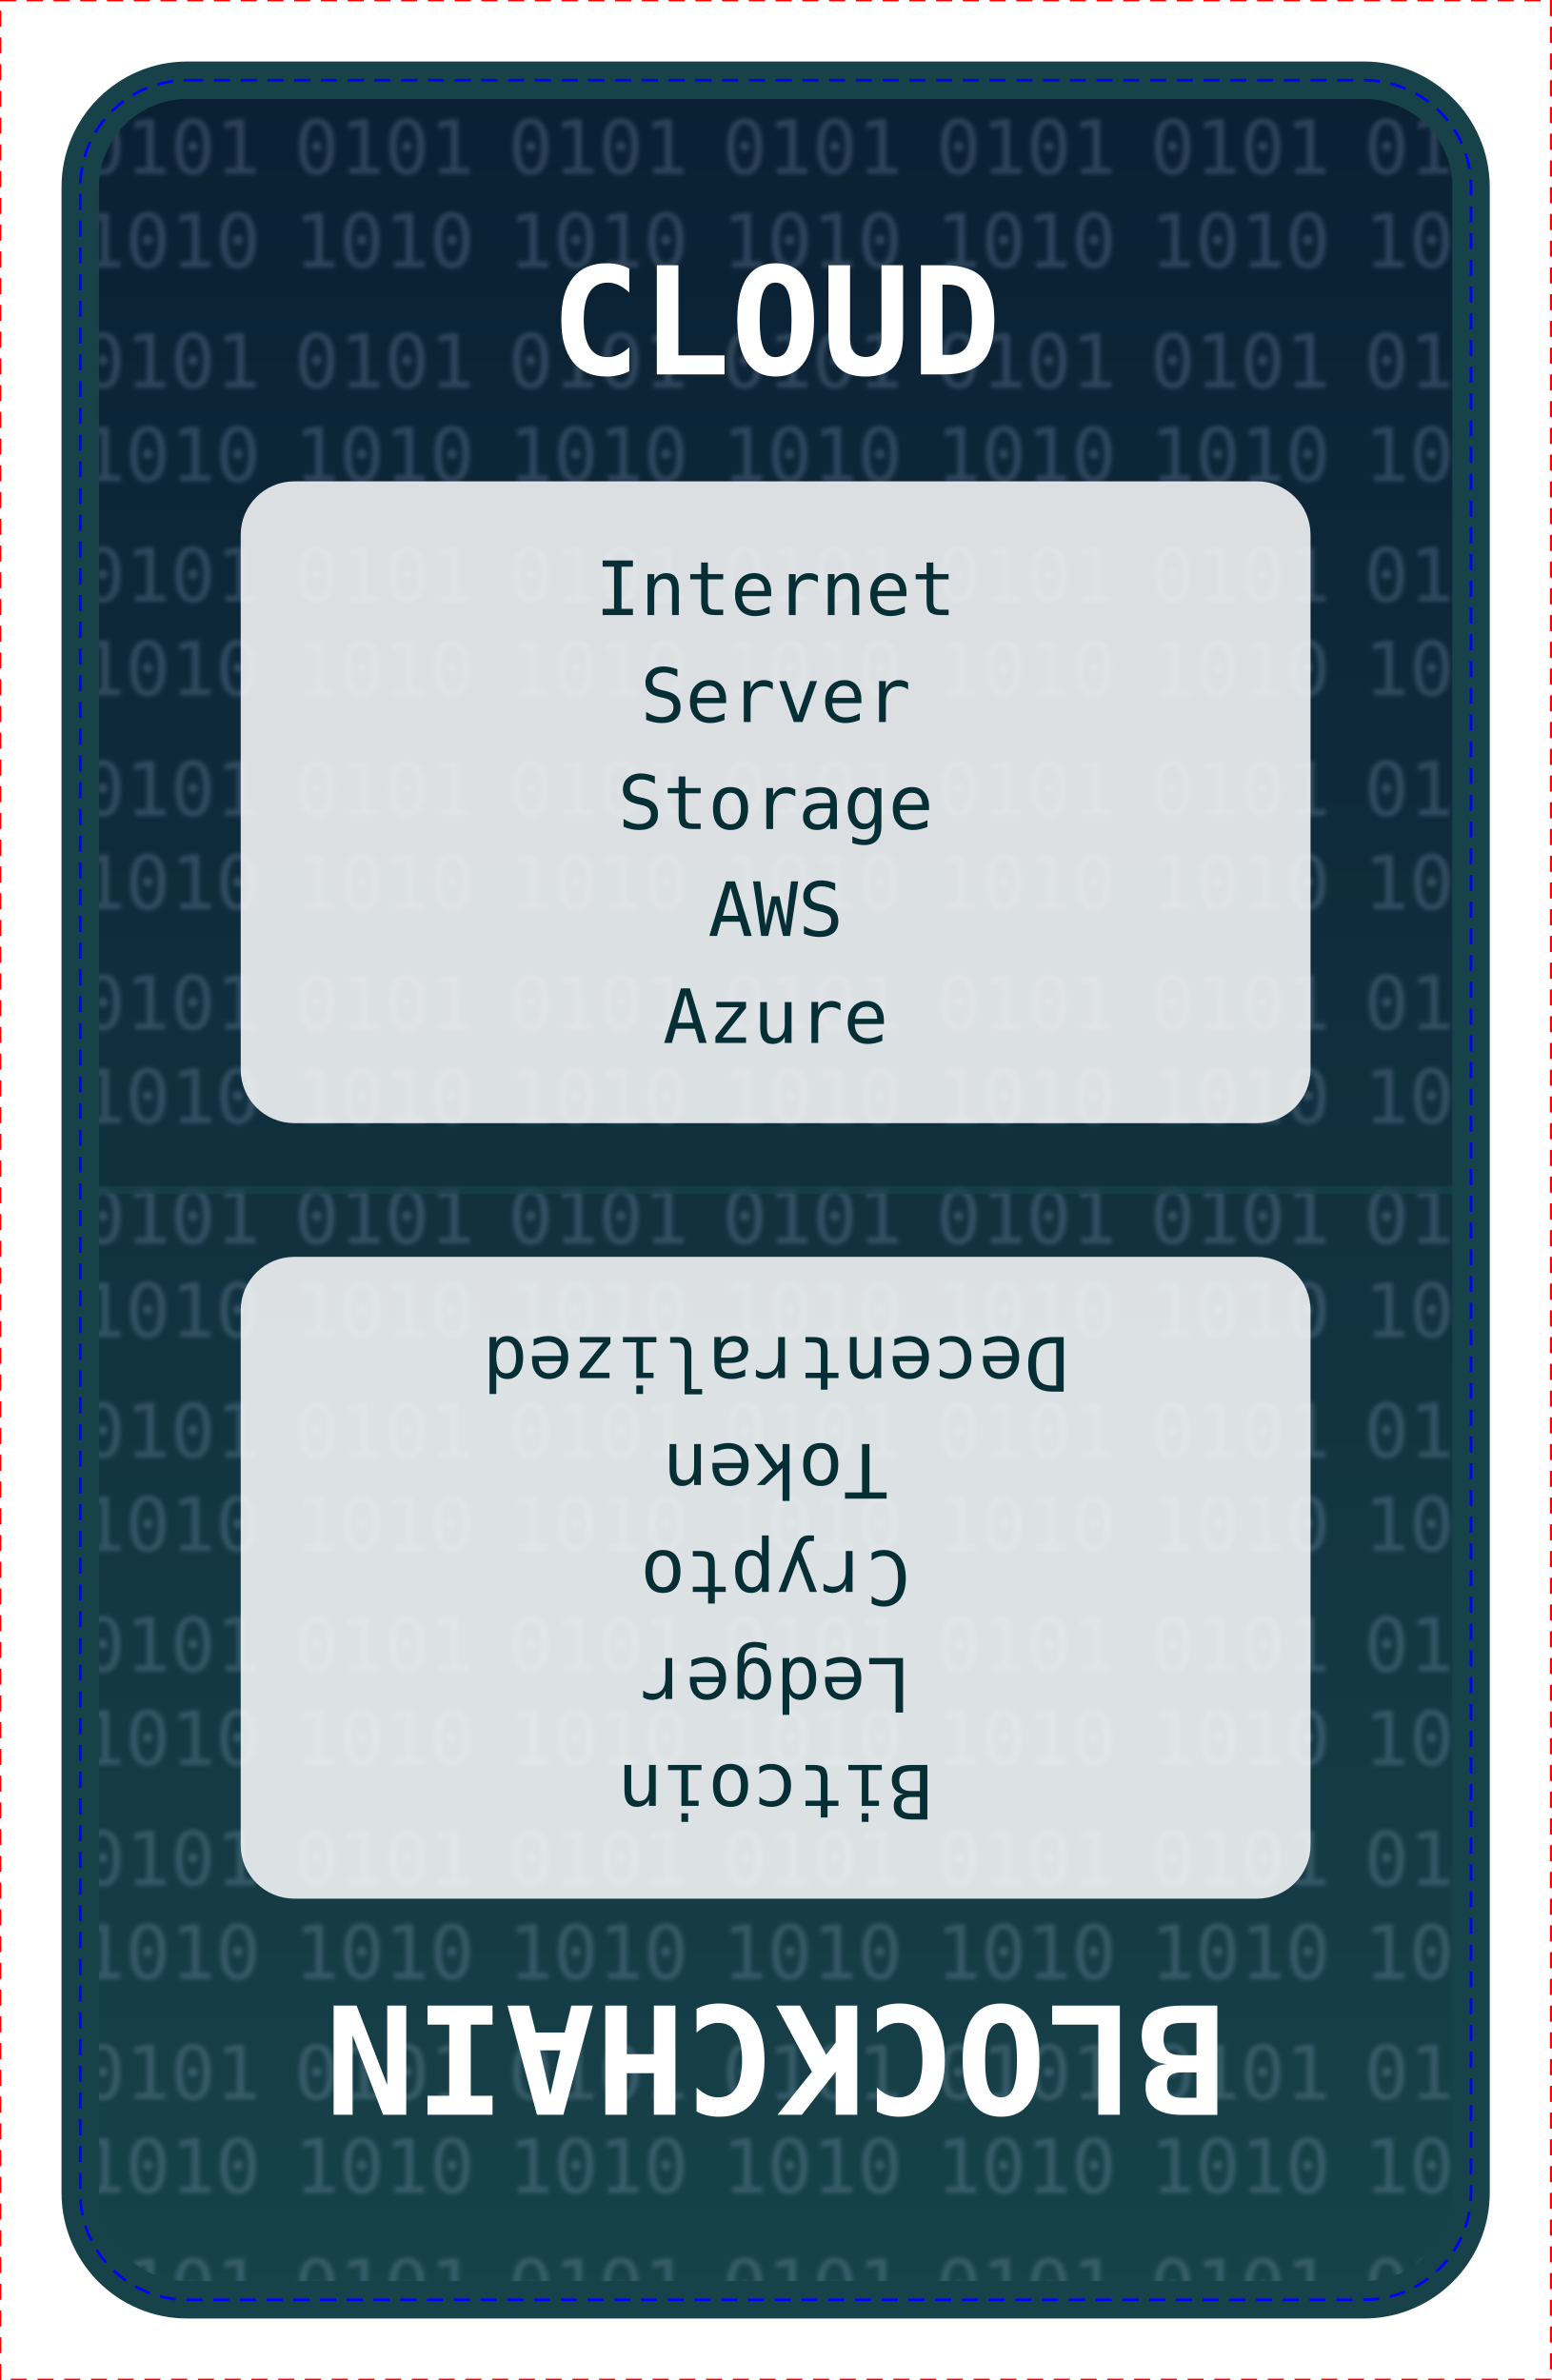
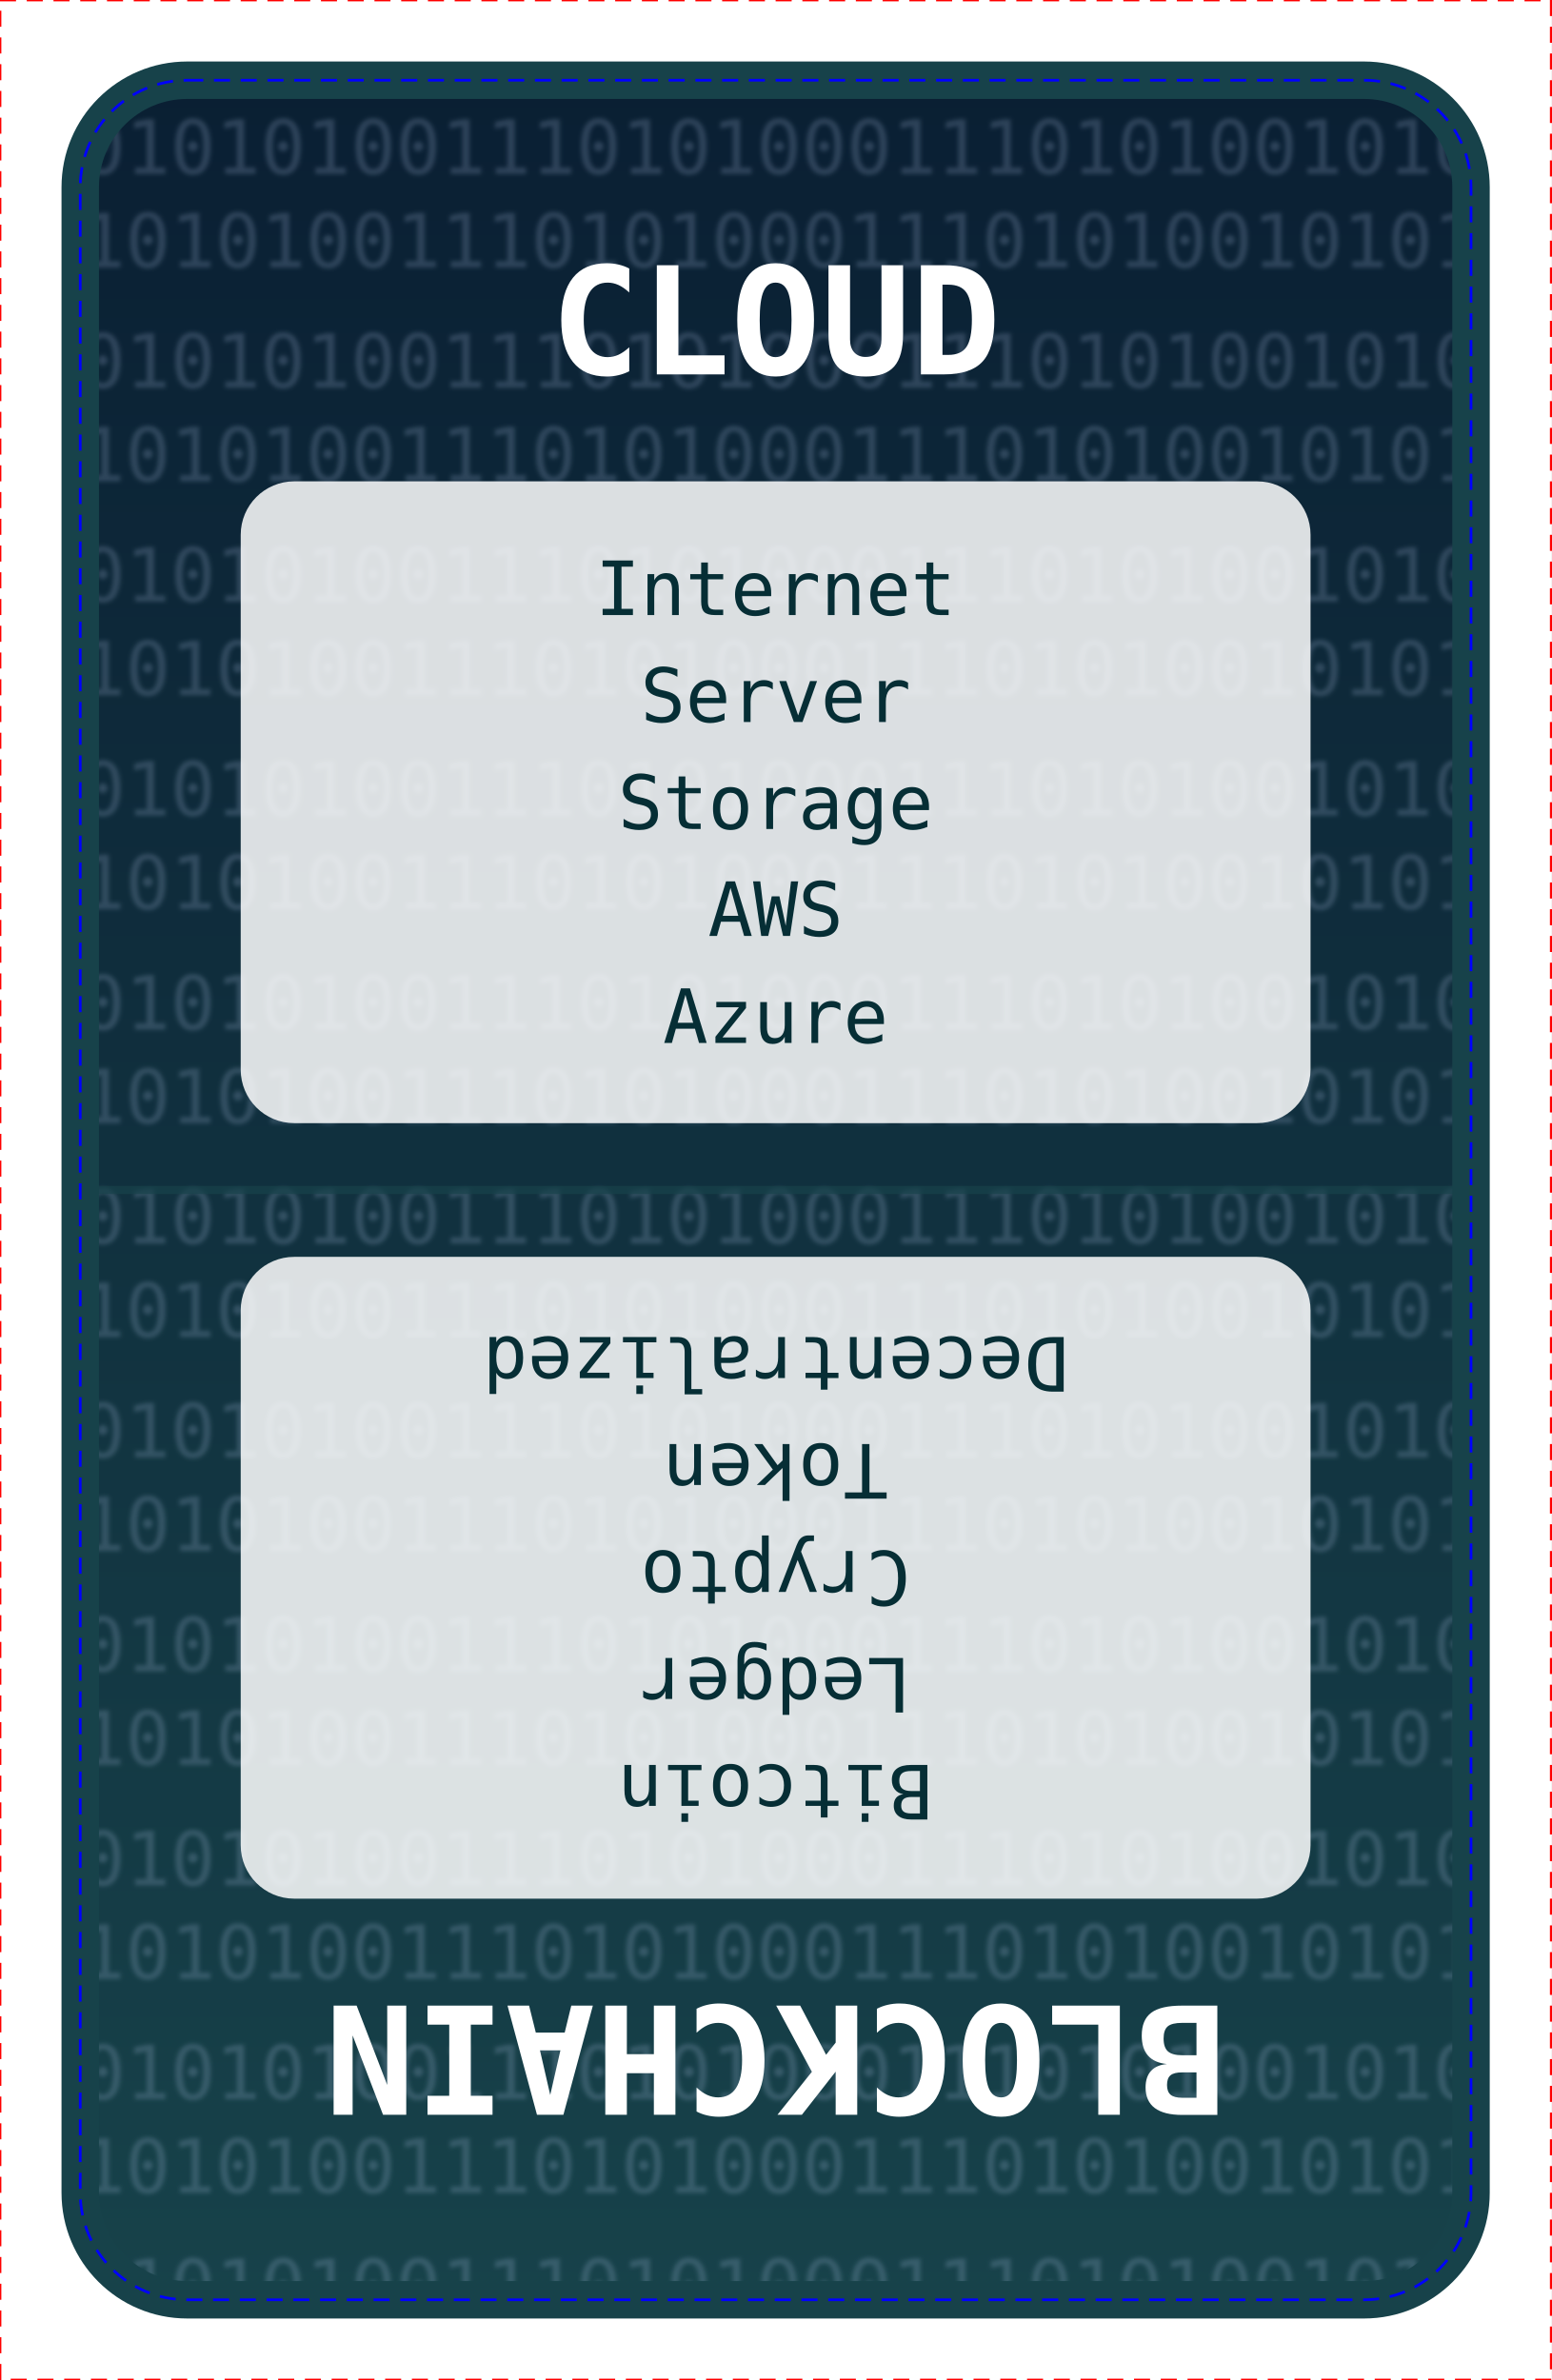
- <svg xmlns="http://www.w3.org/2000/svg" width="58mm" height="89mm" viewBox="0 0 580 890" version="1.1">
+ <svg xmlns="http://www.w3.org/2000/svg" width="580" height="890" viewBox="0 0 580 890" version="1.1">
  <defs>
    <linearGradient id="bgGrad" x1="0" y1="0" x2="0" y2="1">
      <stop offset="0%" stop-color="#0A1F33" />
      <stop offset="100%" stop-color="#17424A" />
    </linearGradient>
-     <pattern id="binaryPattern" width="80" height="80" patternUnits="userSpaceOnUse">
-       <text x="0" y="35" font-family="sometype mono, monospace" font-size="28" fill="rgba(200,220,255,0.18)">0101</text>
-       <text x="0" y="70" font-family="sometype mono, monospace" font-size="28" fill="rgba(200,220,255,0.18)">1010</text>
+     <pattern id="binaryPattern" width="580" height="80" patternUnits="userSpaceOnUse">
+       <text x="0" y="35" font-family="sometype mono, monospace" font-size="28" fill="rgba(200,220,255,0.18)">
+         0101010011101010001110101001010100111010100011101010010101001110101000111010100101010011101010001110101001
+       </text>
+       <text x="0" y="70" font-family="sometype mono, monospace" font-size="28" fill="rgba(200,220,255,0.18)">
+         1010100111010100011101010010101001110101000111010100101010011101010001110101001010100111010100011101010010
+       </text>
    </pattern>
    <filter id="blur">
      <feGaussianBlur stdDeviation="0.8" />
    </filter>
  </defs>
  <rect x="0" y="0" width="580" height="890" fill="white" />
  <g transform="translate(30,30)">
    <rect x="0" y="0" width="520" height="830" rx="40" ry="40" fill="url(#bgGrad)" />
    <rect x="0" y="0" width="520" height="830" rx="40" ry="40" fill="url(#binaryPattern)" filter="url(#blur)" />
    <rect x="0" y="0" width="520" height="830" rx="40" ry="40" fill="none" stroke="#17424A" stroke-width="14" />
    <line x1="0" y1="415" x2="520" y2="415" stroke="#17424A" stroke-width="3" opacity="0.7" />
    <g id="top-half">
-       <text x="260" y="110" text-anchor="middle" font-family="sometype mono, monospace" font-size="56" fill="white" font-weight="bold">
-         CLOUD
-       </text>
+       <text x="260" y="110" text-anchor="middle" font-family="sometype mono, monospace" font-size="56" fill="white" font-weight="bold">CLOUD</text>
      <rect x="60" y="150" width="400" height="240" rx="20" ry="20" fill="white" opacity="0.85" />
      <text x="260" y="200" text-anchor="middle" font-family="sometype mono, monospace" font-size="28" fill="#062E35">Internet</text>
      <text x="260" y="240" text-anchor="middle" font-family="sometype mono, monospace" font-size="28" fill="#062E35">Server</text>
      <text x="260" y="280" text-anchor="middle" font-family="sometype mono, monospace" font-size="28" fill="#062E35">Storage</text>
      <text x="260" y="320" text-anchor="middle" font-family="sometype mono, monospace" font-size="28" fill="#062E35">AWS</text>
      <text x="260" y="360" text-anchor="middle" font-family="sometype mono, monospace" font-size="28" fill="#062E35">Azure</text>
    </g>
    <g id="bottom-half" transform="translate(520,830) rotate(180)">
-       <text x="260" y="110" text-anchor="middle" font-family="sometype mono, monospace" font-size="56" fill="white" font-weight="bold">
-         BLOCKCHAIN
-       </text>
+       <text x="260" y="110" text-anchor="middle" font-family="sometype mono, monospace" font-size="56" fill="white" font-weight="bold">BLOCKCHAIN</text>
      <rect x="60" y="150" width="400" height="240" rx="20" ry="20" fill="white" opacity="0.85" />
      <text x="260" y="200" text-anchor="middle" font-family="sometype mono, monospace" font-size="28" fill="#062E35">Bitcoin</text>
      <text x="260" y="240" text-anchor="middle" font-family="sometype mono, monospace" font-size="28" fill="#062E35">Ledger</text>
      <text x="260" y="280" text-anchor="middle" font-family="sometype mono, monospace" font-size="28" fill="#062E35">Crypto</text>
      <text x="260" y="320" text-anchor="middle" font-family="sometype mono, monospace" font-size="28" fill="#062E35">Token</text>
      <text x="260" y="360" text-anchor="middle" font-family="sometype mono, monospace" font-size="28" fill="#062E35">Decentralized</text>
    </g>
  </g>
  <rect x="0" y="0" width="580" height="890" fill="none" stroke="red" stroke-width="1" stroke-dasharray="6 4" />
  <rect x="30" y="30" width="520" height="830" rx="40" ry="40" fill="none" stroke="blue" stroke-width="1" stroke-dasharray="6 4" />
</svg>
